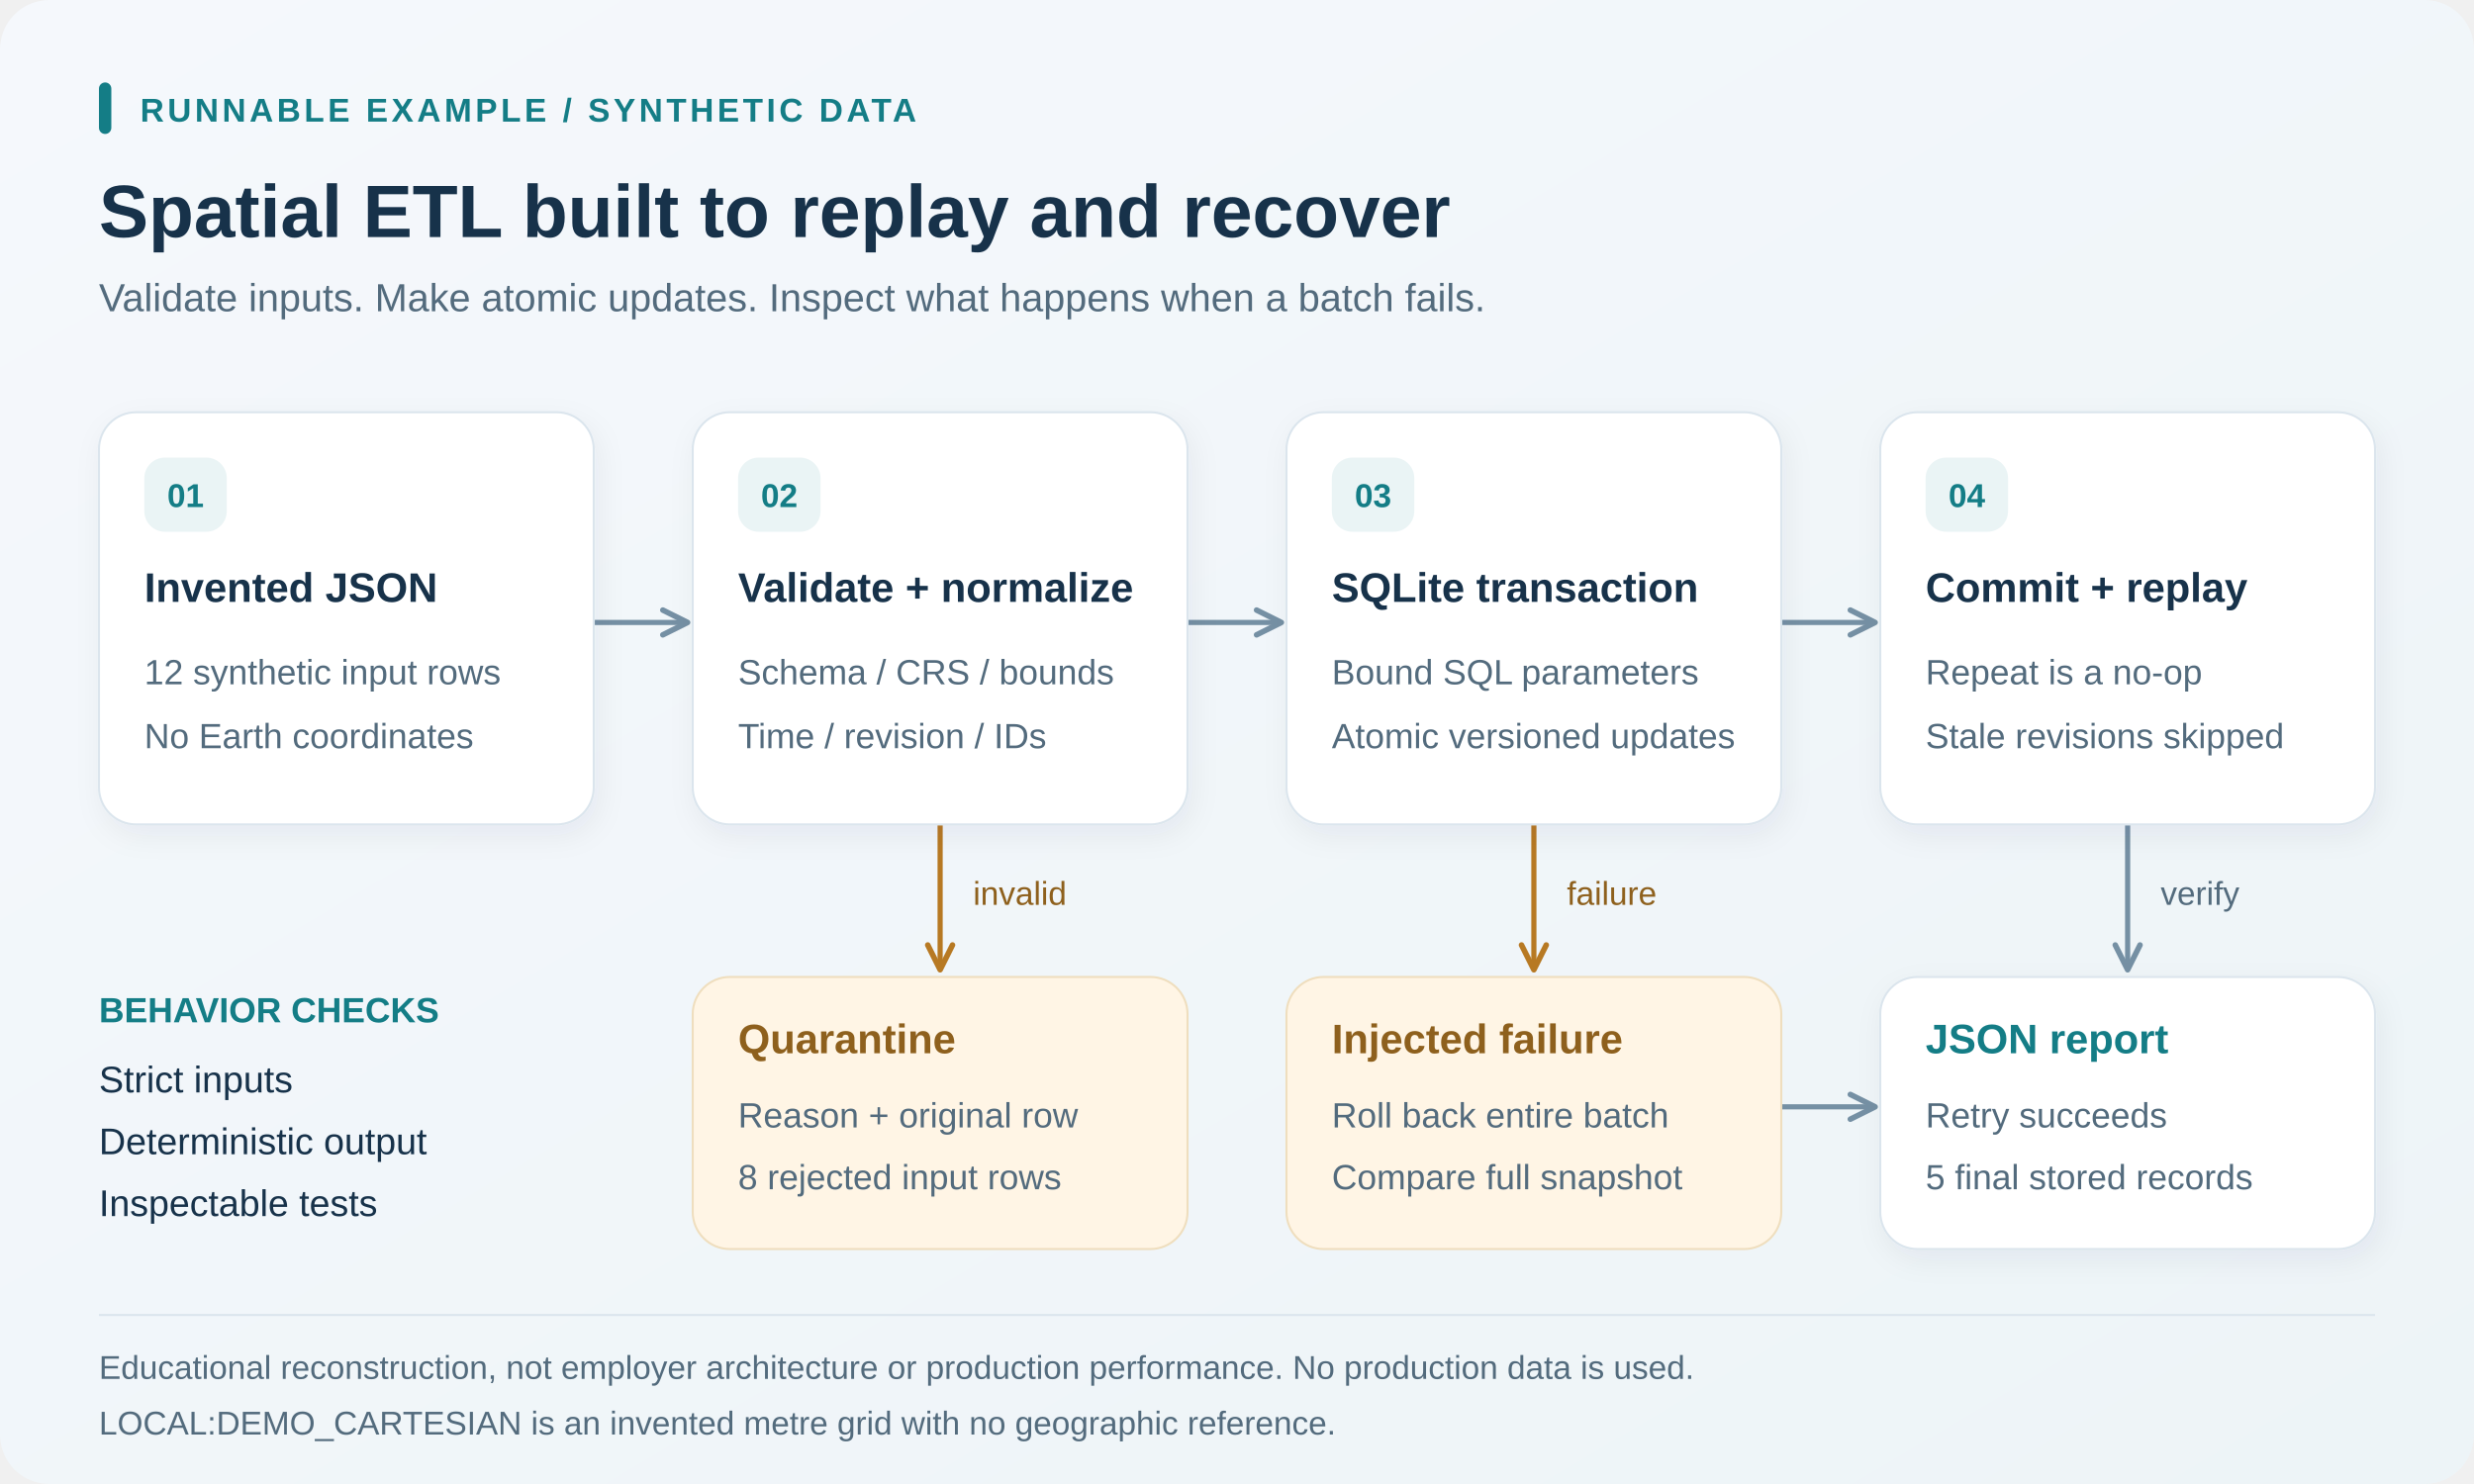
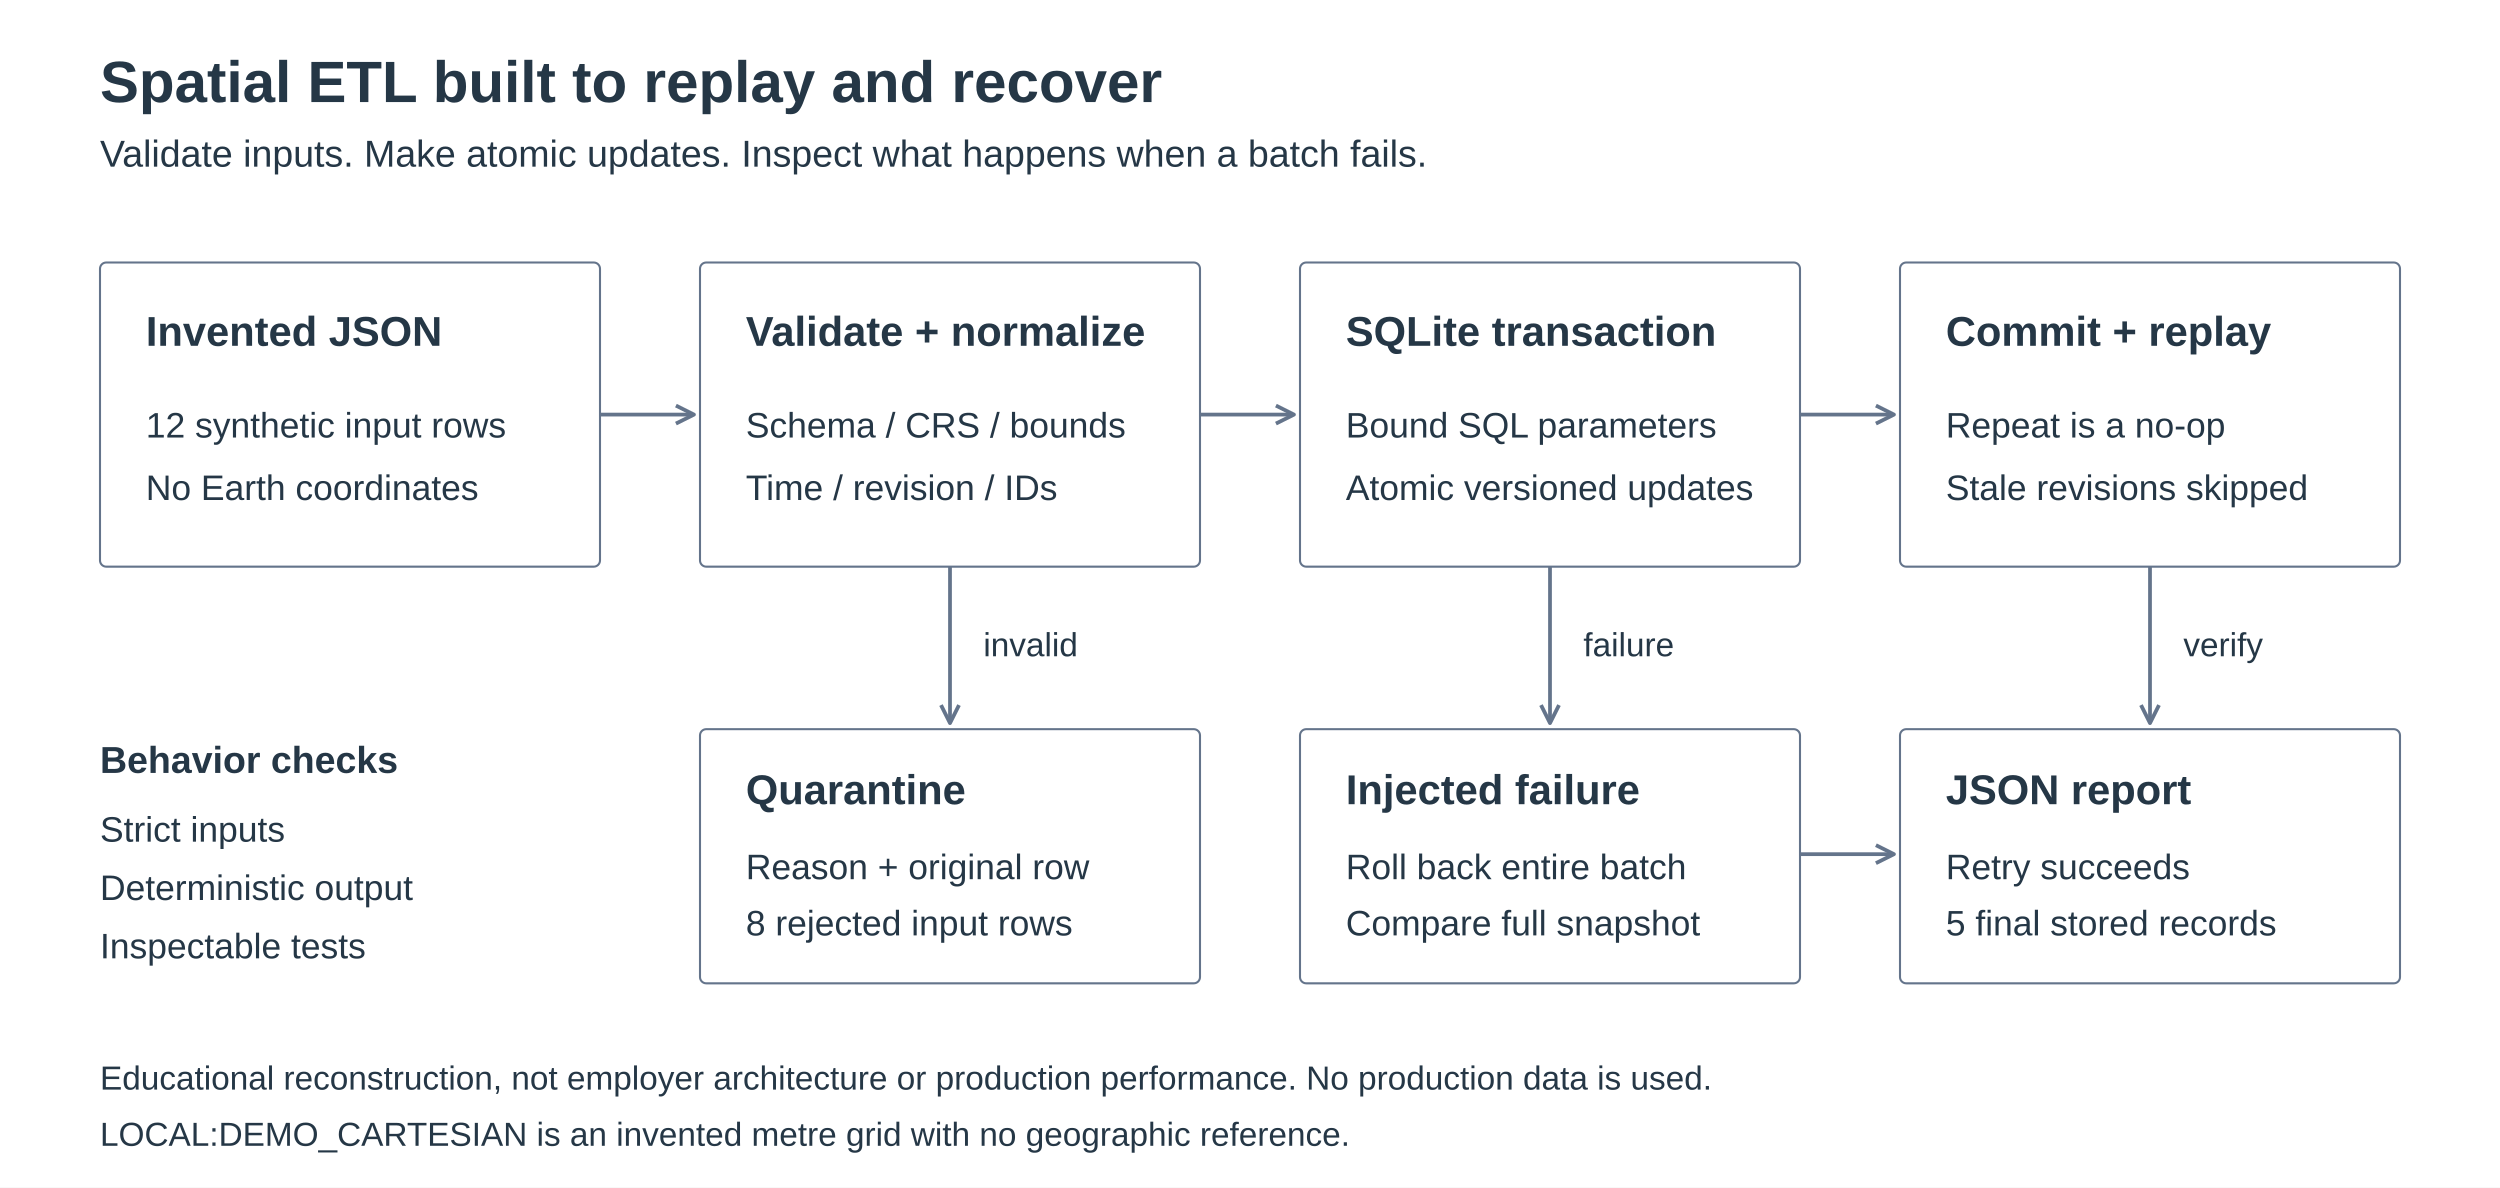
- <svg xmlns="http://www.w3.org/2000/svg" width="1200" height="720" viewBox="0 0 1200 720" role="img" aria-labelledby="title desc">
+ <svg xmlns="http://www.w3.org/2000/svg" width="1200" height="570" viewBox="0 0 1200 570" role="img" aria-labelledby="title desc">
  <defs>
-     <linearGradient id="wash" x2="1" y2="1">
-       <stop stop-color="#f5f8fc" />
-       <stop offset="1" stop-color="#edf4f7" />
-     </linearGradient>
-     <filter id="shadow" x="-10%" y="-10%" width="120%" height="130%">
-       <feDropShadow dy="5" stdDeviation="7" flood-color="#17324a" flood-opacity=".055" />
-     </filter>
    <marker id="arrow" viewBox="0 0 10 10" refX="8" refY="5" markerWidth="6" markerHeight="6" orient="auto">
-       <path d="M1 1 9 5 1 9" fill="none" stroke="#7590a4" stroke-width="1.8" stroke-linecap="round" stroke-linejoin="round" />
-     </marker>
-     <marker id="warning-arrow" viewBox="0 0 10 10" refX="8" refY="5" markerWidth="6" markerHeight="6" orient="auto">
-       <path d="M1 1 9 5 1 9" fill="none" stroke="#b77923" stroke-width="1.8" stroke-linecap="round" stroke-linejoin="round" />
+       <path d="M1 1 9 5 1 9" fill="none" stroke="#64748b" stroke-width="1.7" stroke-linejoin="round" />
    </marker>
  </defs>
-   <rect width="1200" height="720" rx="24" fill="url(#wash)" />
-   <g font-family="Arial, Helvetica, sans-serif">
-     <rect x="48" y="40" width="6" height="25" rx="3" fill="#147d86" />
-     <text x="68" y="59" font-size="16" font-weight="700" letter-spacing="1.7" fill="#147d86">RUNNABLE EXAMPLE / SYNTHETIC DATA</text>
-     <text x="48" y="115" font-size="36" font-weight="700" fill="#17324a">Spatial ETL built to replay and recover</text>
-     <text x="48" y="151" font-size="19" fill="#536b7d">Validate inputs. Make atomic updates. Inspect what happens when a batch fails.</text>
-     <g fill="none" stroke="#7590a4" stroke-width="2.5" marker-end="url(#arrow)">
-       <path d="M288 302H332" />
-       <path d="M576 302H620" />
-       <path d="M864 302H908" />
-       <path d="M1032 399V469" />
-       <path d="M864 537H908" />
+   <rect width="1200" height="570" fill="#fff" />
+   <g font-family="Arial, Helvetica, sans-serif" fill="#253746">
+     <text x="48" y="49" font-size="28" font-weight="700">Spatial ETL built to replay and recover</text>
+     <text x="48" y="80" font-size="18">Validate inputs. Make atomic updates. Inspect what happens when a batch fails.</text>
+     <g fill="none" stroke="#64748b" stroke-width="1.8" marker-end="url(#arrow)">
+       <path d="M288 199H332" />
+       <path d="M576 199H620" />
+       <path d="M864 199H908" />
+       <path d="M456 272V346" />
+       <path d="M744 272V346" />
+       <path d="M1032 272V346" />
+       <path d="M864 410H908" />
    </g>
-     <g fill="none" stroke="#b77923" stroke-width="2.5" marker-end="url(#warning-arrow)">
-       <path d="M456 399V469" />
-       <path d="M744 399V469" />
+     <g fill="#fff" stroke="#64748b">
+       <rect x="48" y="126" width="240" height="146" rx="3" />
+       <rect x="336" y="126" width="240" height="146" rx="3" />
+       <rect x="624" y="126" width="240" height="146" rx="3" />
+       <rect x="912" y="126" width="240" height="146" rx="3" />
+       <rect x="336" y="350" width="240" height="122" rx="3" />
+       <rect x="624" y="350" width="240" height="122" rx="3" />
+       <rect x="912" y="350" width="240" height="122" rx="3" />
    </g>
-     <g fill="#fff" stroke="#dbe5ed" filter="url(#shadow)">
-       <rect x="48" y="200" width="240" height="200" rx="18" />
-       <rect x="336" y="200" width="240" height="200" rx="18" />
-       <rect x="624" y="200" width="240" height="200" rx="18" />
-       <rect x="912" y="200" width="240" height="200" rx="18" />
-       <rect x="912" y="474" width="240" height="132" rx="18" />
+     <g font-size="20" font-weight="700">
+       <text x="70" y="166">Invented JSON</text>
+       <text x="358" y="166">Validate + normalize</text>
+       <text x="646" y="166">SQLite transaction</text>
+       <text x="934" y="166">Commit + replay</text>
    </g>
-     <g fill="#eaf4f5">
-       <rect x="70" y="222" width="40" height="36" rx="10" />
-       <rect x="358" y="222" width="40" height="36" rx="10" />
-       <rect x="646" y="222" width="40" height="36" rx="10" />
-       <rect x="934" y="222" width="40" height="36" rx="10" />
+     <g font-size="17">
+       <text x="70" y="210">12 synthetic input rows</text>
+       <text x="70" y="240">No Earth coordinates</text>
+       <text x="358" y="210">Schema / CRS / bounds</text>
+       <text x="358" y="240">Time / revision / IDs</text>
+       <text x="646" y="210">Bound SQL parameters</text>
+       <text x="646" y="240">Atomic versioned updates</text>
+       <text x="934" y="210">Repeat is a no-op</text>
+       <text x="934" y="240">Stale revisions skipped</text>
    </g>
-     <g fill="#147d86" font-size="16" font-weight="700" text-anchor="middle">
-       <text x="90" y="246">01</text>
-       <text x="378" y="246">02</text>
-       <text x="666" y="246">03</text>
-       <text x="954" y="246">04</text>
+     <g font-size="16">
+       <text x="472" y="315">invalid</text>
+       <text x="760" y="315">failure</text>
+       <text x="1048" y="315">verify</text>
    </g>
-     <g fill="#17324a" font-size="20" font-weight="700">
-       <text x="70" y="292">Invented JSON</text>
-       <text x="358" y="292">Validate + normalize</text>
-       <text x="646" y="292">SQLite transaction</text>
-       <text x="934" y="292">Commit + replay</text>
+     <g font-size="20" font-weight="700">
+       <text x="358" y="386">Quarantine</text>
+       <text x="646" y="386">Injected failure</text>
+       <text x="934" y="386">JSON report</text>
    </g>
-     <g fill="#536b7d" font-size="17">
-       <text x="70" y="332">12 synthetic input rows</text>
-       <text x="70" y="363">No Earth coordinates</text>
-       <text x="358" y="332">Schema / CRS / bounds</text>
-       <text x="358" y="363">Time / revision / IDs</text>
-       <text x="646" y="332">Bound SQL parameters</text>
-       <text x="646" y="363">Atomic versioned updates</text>
-       <text x="934" y="332">Repeat is a no-op</text>
-       <text x="934" y="363">Stale revisions skipped</text>
+     <g font-size="17">
+       <text x="358" y="422">Reason + original row</text>
+       <text x="358" y="449">8 rejected input rows</text>
+       <text x="646" y="422">Roll back entire batch</text>
+       <text x="646" y="449">Compare full snapshot</text>
+       <text x="934" y="422">Retry succeeds</text>
+       <text x="934" y="449">5 final stored records</text>
    </g>
-     <g fill="#fff5e5" stroke="#efdebe">
-       <rect x="336" y="474" width="240" height="132" rx="18" />
-       <rect x="624" y="474" width="240" height="132" rx="18" />
-     </g>
-     <g fill="#8e601d" font-size="16">
-       <text x="472" y="439">invalid</text>
-       <text x="760" y="439">failure</text>
-     </g>
-     <text x="1048" y="439" font-size="16" fill="#536b7d">verify</text>
-     <g font-size="20" font-weight="700">
-       <text x="358" y="511" fill="#8e601d">Quarantine</text>
-       <text x="646" y="511" fill="#8e601d">Injected failure</text>
-       <text x="934" y="511" fill="#147d86">JSON report</text>
-     </g>
-     <g font-size="17" fill="#536b7d">
-       <text x="358" y="547">Reason + original row</text>
-       <text x="358" y="577">8 rejected input rows</text>
-       <text x="646" y="547">Roll back entire batch</text>
-       <text x="646" y="577">Compare full snapshot</text>
-       <text x="934" y="547">Retry succeeds</text>
-       <text x="934" y="577">5 final stored records</text>
-     </g>
-     <text x="48" y="496" font-size="17" font-weight="700" fill="#147d86">BEHAVIOR CHECKS</text>
-     <text x="48" y="530" font-size="18" fill="#17324a">Strict inputs</text>
-     <text x="48" y="560" font-size="18" fill="#17324a">Deterministic output</text>
-     <text x="48" y="590" font-size="18" fill="#17324a">Inspectable tests</text>
-     <path d="M48 638H1152" stroke="#dbe5ed" />
-     <text x="48" y="669" font-size="16" fill="#536b7d">Educational reconstruction, not employer architecture or production performance. No production data is used.</text>
-     <text x="48" y="696" font-size="16" fill="#536b7d">LOCAL:DEMO_CARTESIAN is an invented metre grid with no geographic reference.</text>
+     <text x="48" y="371" font-size="18" font-weight="700">Behavior checks</text>
+     <text x="48" y="404" font-size="17">Strict inputs</text>
+     <text x="48" y="432" font-size="17">Deterministic output</text>
+     <text x="48" y="460" font-size="17">Inspectable tests</text>
+     <text x="48" y="523" font-size="16">Educational reconstruction, not employer architecture or production performance. No production data is used.</text>
+     <text x="48" y="550" font-size="16">LOCAL:DEMO_CARTESIAN is an invented metre grid with no geographic reference.</text>
  </g>
</svg>
